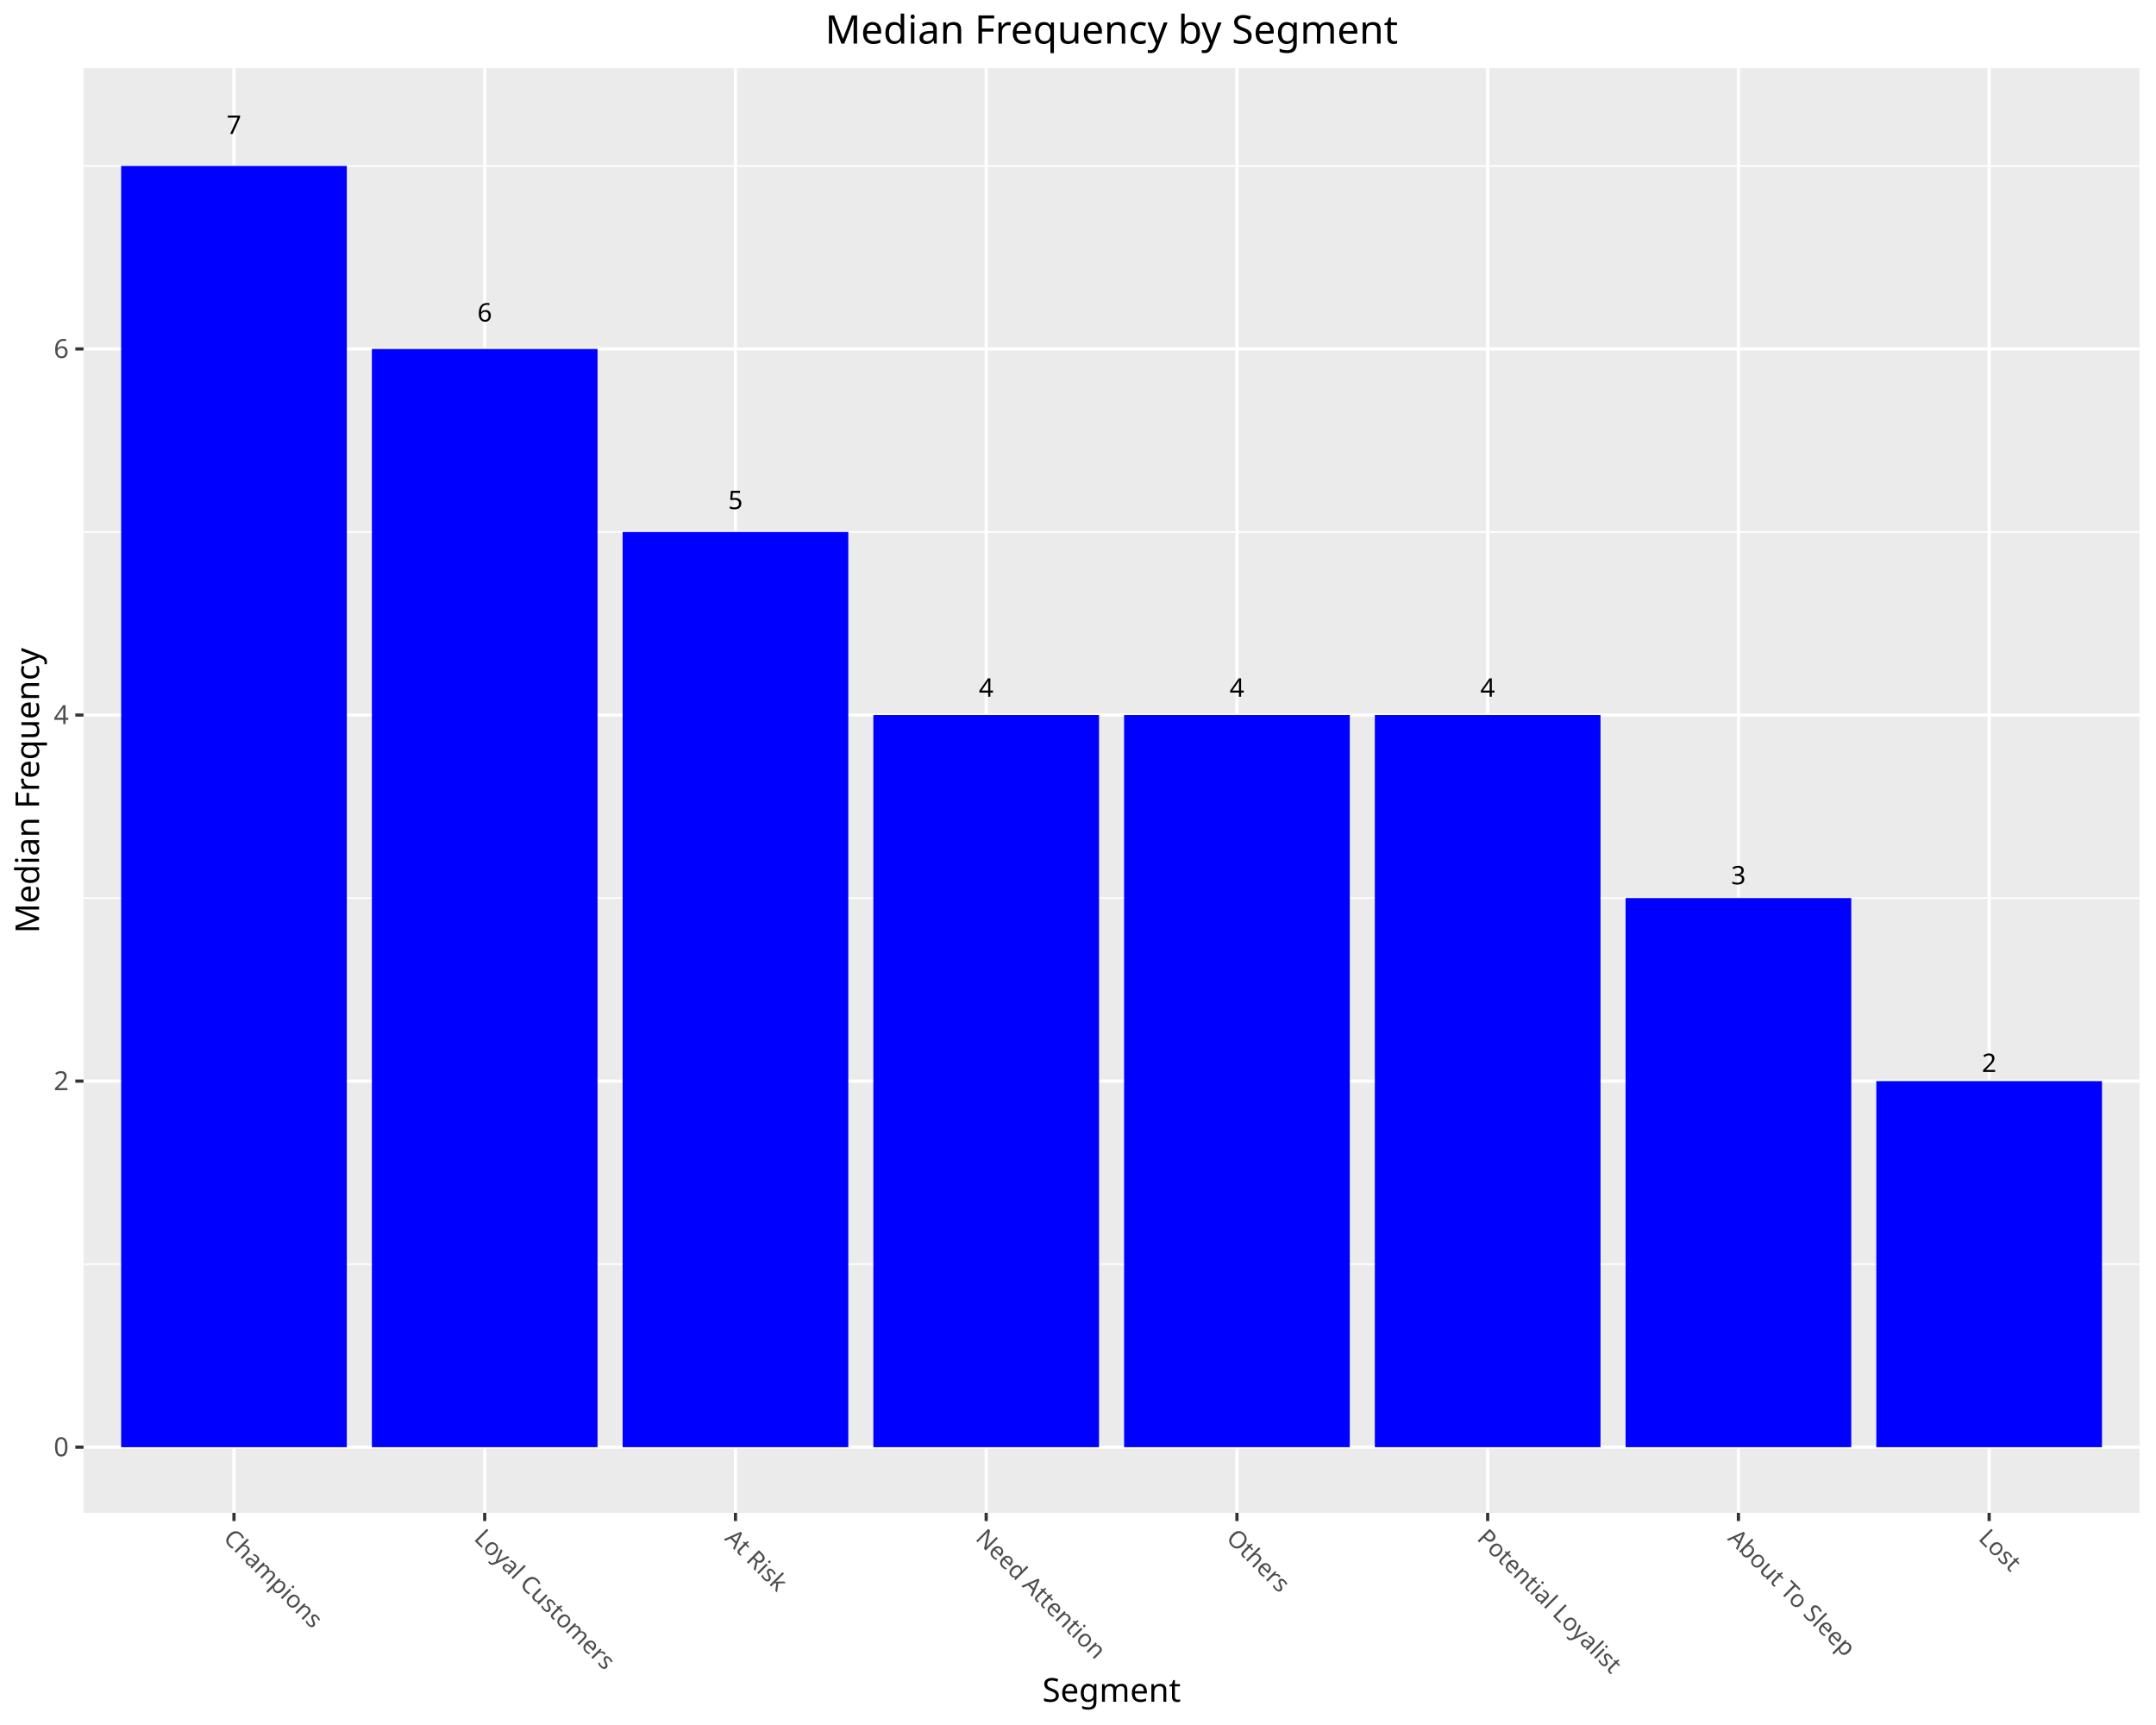
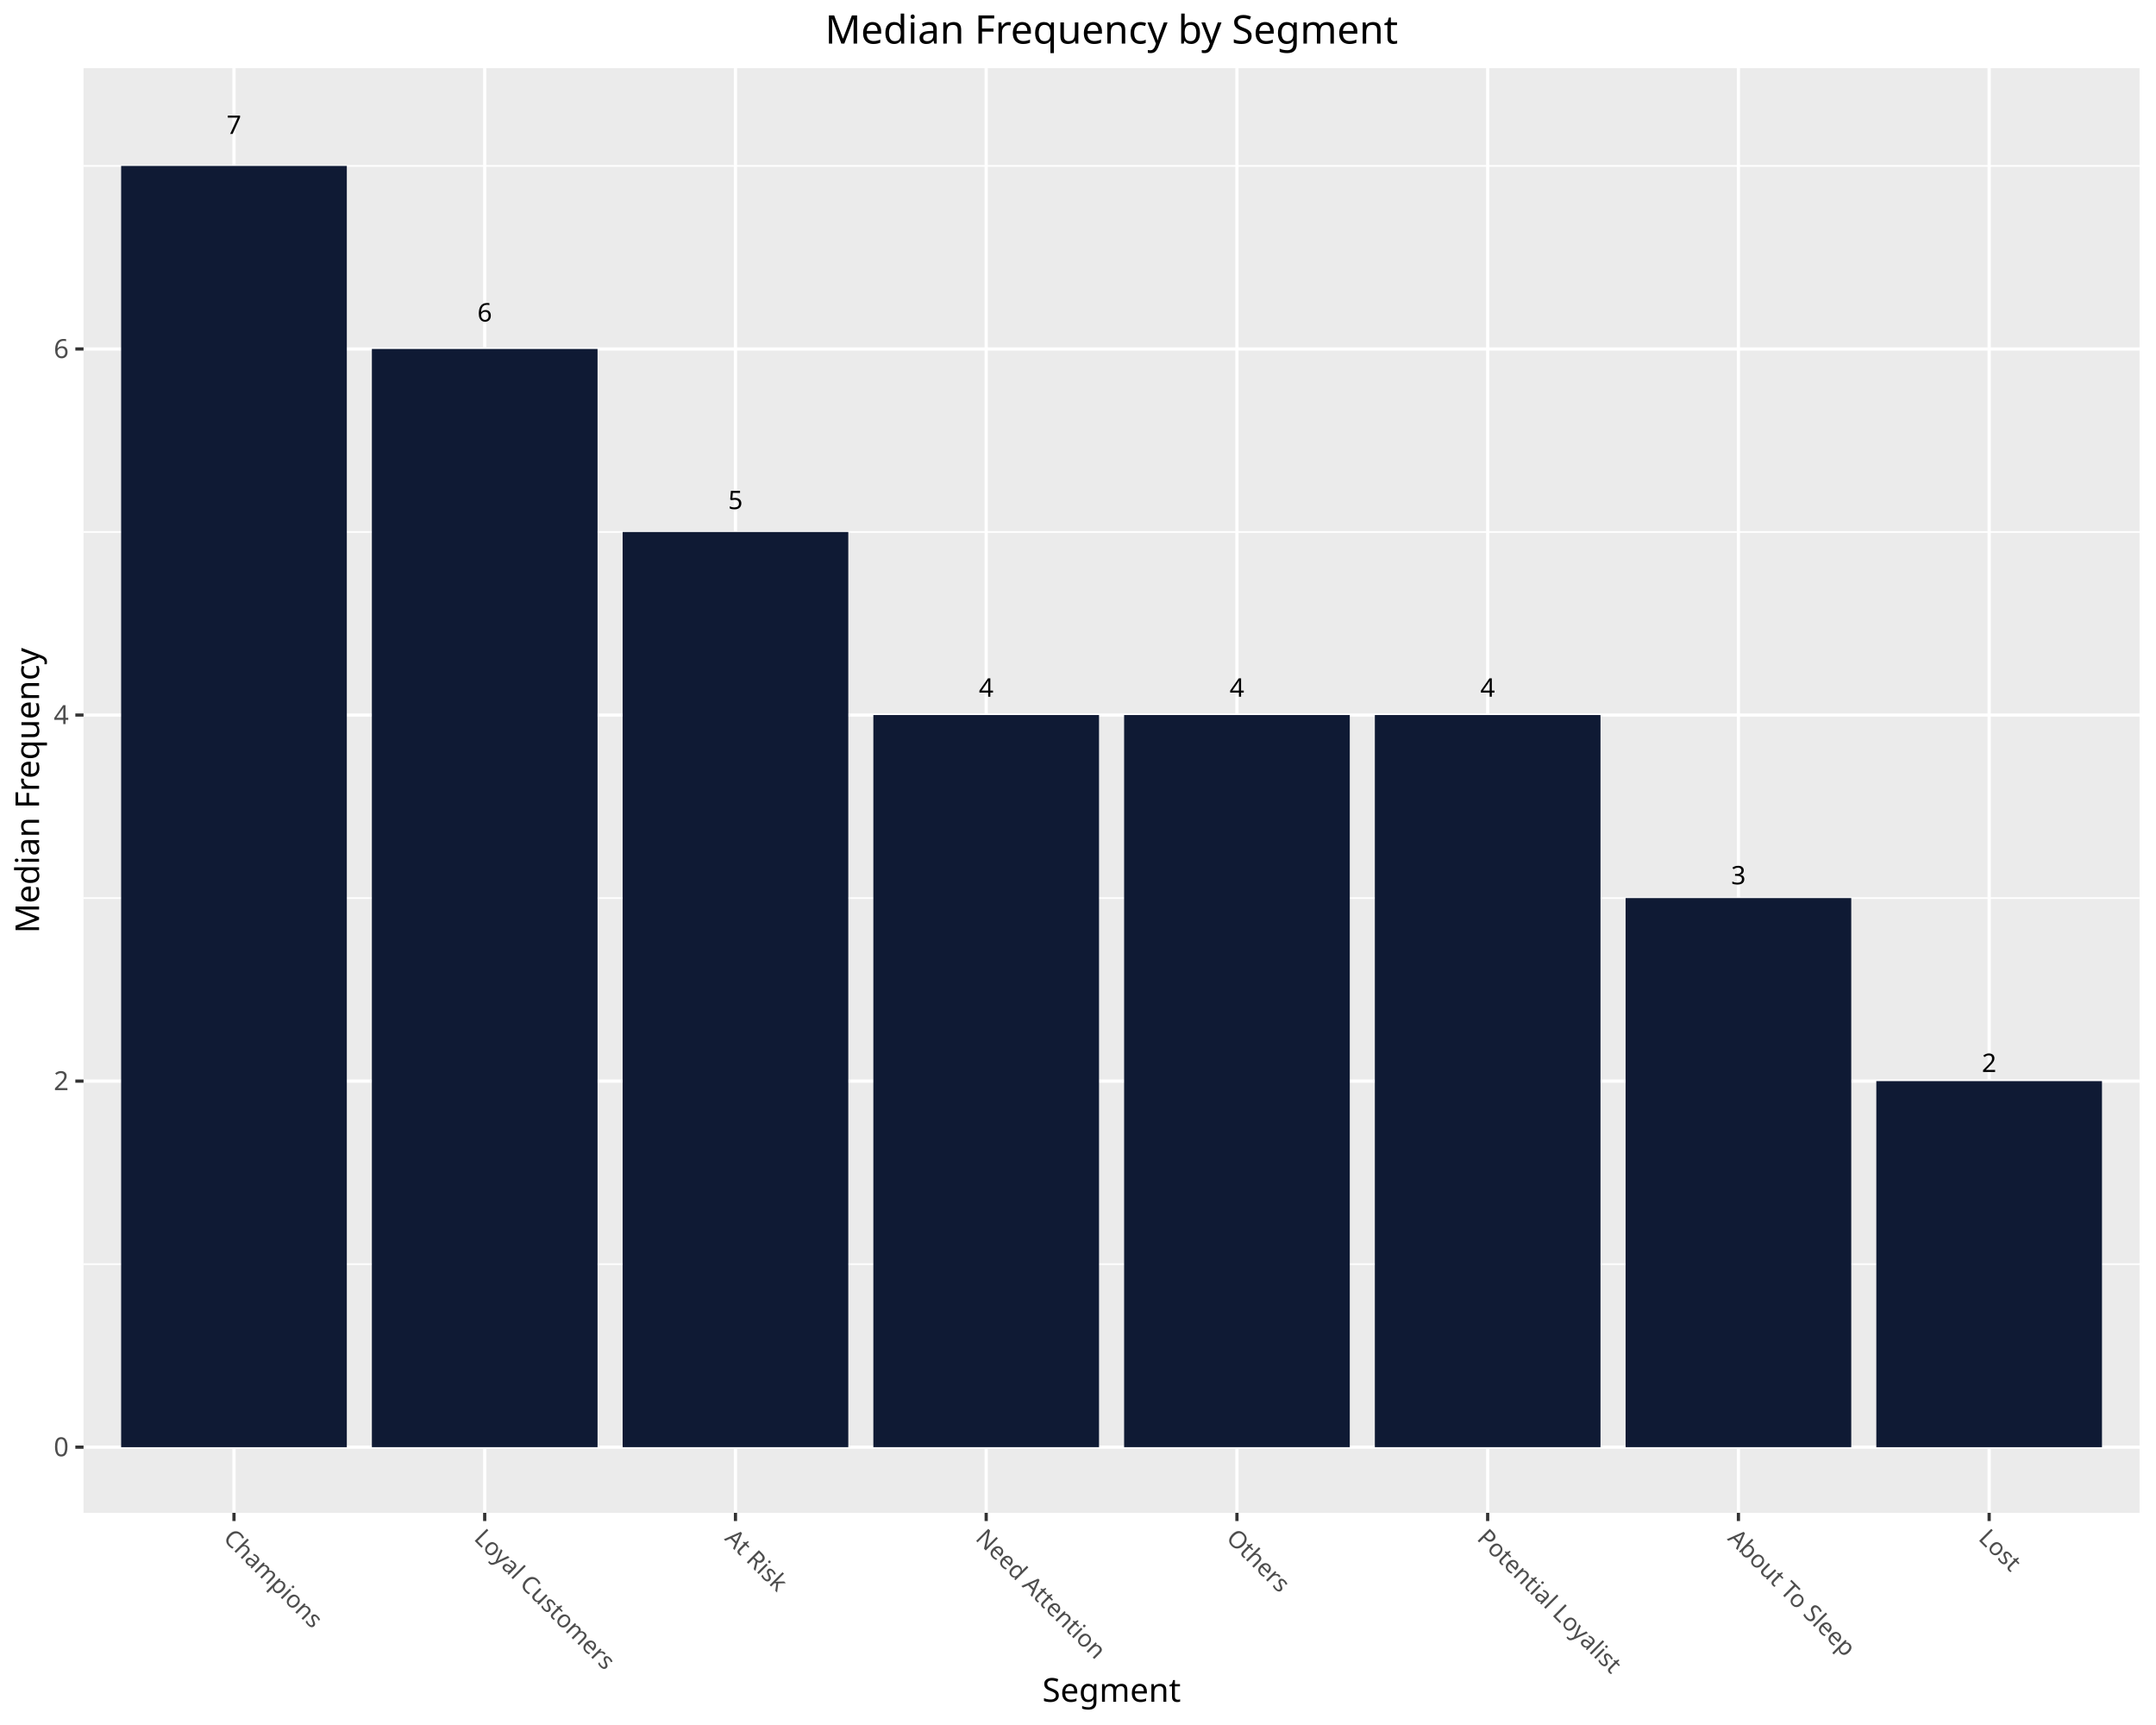
<svg xmlns="http://www.w3.org/2000/svg" class="svglite" data-engine-version="2.0" width="720.00pt" height="576.00pt" viewBox="0 0 720.00 576.00">
  <defs>
    <style type="text/css">
    .svglite line, .svglite polyline, .svglite polygon, .svglite path, .svglite rect, .svglite circle {
      fill: none;
      stroke: #000000;
      stroke-linecap: round;
      stroke-linejoin: round;
      stroke-miterlimit: 10.00;
    }
  </style>
  </defs>
  <rect width="100%" height="100%" style="stroke: none; fill: #FFFFFF;" />
  <defs>
    <clipPath id="cpMC4wMHw3MjAuMDB8MC4wMHw1NzYuMDA=">
      <rect x="0.00" y="0.00" width="720.00" height="576.00" />
    </clipPath>
  </defs>
  <g clip-path="url(#cpMC4wMHw3MjAuMDB8MC4wMHw1NzYuMDA=)">
    <rect x="0.00" y="0.00" width="720.00" height="576.00" style="stroke-width: 1.07; stroke: #FFFFFF; fill: #FFFFFF;" />
  </g>
  <defs>
    <clipPath id="cpMjcuOTB8NzE0LjUyfDIyLjc4fDUwNS4xNg==">
      <rect x="27.90" y="22.78" width="686.62" height="482.38" />
    </clipPath>
  </defs>
  <g clip-path="url(#cpMjcuOTB8NzE0LjUyfDIyLjc4fDUwNS4xNg==)">
    <rect x="27.90" y="22.78" width="686.62" height="482.38" style="stroke-width: 1.07; stroke: none; fill: #EBEBEB;" />
    <polyline points="27.90,422.11 714.52,422.11 " style="stroke-width: 0.53; stroke: #FFFFFF; stroke-linecap: butt;" />
    <polyline points="27.90,299.88 714.52,299.88 " style="stroke-width: 0.53; stroke: #FFFFFF; stroke-linecap: butt;" />
    <polyline points="27.90,177.64 714.52,177.64 " style="stroke-width: 0.53; stroke: #FFFFFF; stroke-linecap: butt;" />
    <polyline points="27.90,55.41 714.52,55.41 " style="stroke-width: 0.53; stroke: #FFFFFF; stroke-linecap: butt;" />
    <polyline points="27.90,483.23 714.52,483.23 " style="stroke-width: 1.07; stroke: #FFFFFF; stroke-linecap: butt;" />
    <polyline points="27.90,361.00 714.52,361.00 " style="stroke-width: 1.07; stroke: #FFFFFF; stroke-linecap: butt;" />
    <polyline points="27.90,238.76 714.52,238.76 " style="stroke-width: 1.07; stroke: #FFFFFF; stroke-linecap: butt;" />
    <polyline points="27.90,116.52 714.52,116.52 " style="stroke-width: 1.07; stroke: #FFFFFF; stroke-linecap: butt;" />
    <polyline points="78.14,505.16 78.14,22.78 " style="stroke-width: 1.07; stroke: #FFFFFF; stroke-linecap: butt;" />
    <polyline points="161.87,505.16 161.87,22.78 " style="stroke-width: 1.07; stroke: #FFFFFF; stroke-linecap: butt;" />
    <polyline points="245.61,505.16 245.61,22.78 " style="stroke-width: 1.07; stroke: #FFFFFF; stroke-linecap: butt;" />
    <polyline points="329.34,505.16 329.34,22.78 " style="stroke-width: 1.07; stroke: #FFFFFF; stroke-linecap: butt;" />
    <polyline points="413.08,505.16 413.08,22.78 " style="stroke-width: 1.07; stroke: #FFFFFF; stroke-linecap: butt;" />
    <polyline points="496.81,505.16 496.81,22.78 " style="stroke-width: 1.07; stroke: #FFFFFF; stroke-linecap: butt;" />
    <polyline points="580.55,505.16 580.55,22.78 " style="stroke-width: 1.07; stroke: #FFFFFF; stroke-linecap: butt;" />
    <polyline points="664.28,505.16 664.28,22.78 " style="stroke-width: 1.07; stroke: #FFFFFF; stroke-linecap: butt;" />
-     <rect x="626.60" y="361.00" width="75.36" height="122.24" style="stroke-width: 1.07; stroke: none; stroke-linecap: butt; stroke-linejoin: miter; fill: #0000FF;" />
-     <rect x="542.87" y="299.88" width="75.36" height="183.35" style="stroke-width: 1.07; stroke: none; stroke-linecap: butt; stroke-linejoin: miter; fill: #0000FF;" />
-     <rect x="291.66" y="238.76" width="75.36" height="244.47" style="stroke-width: 1.07; stroke: none; stroke-linecap: butt; stroke-linejoin: miter; fill: #0000FF;" />
-     <rect x="375.40" y="238.76" width="75.36" height="244.47" style="stroke-width: 1.07; stroke: none; stroke-linecap: butt; stroke-linejoin: miter; fill: #0000FF;" />
-     <rect x="459.13" y="238.76" width="75.36" height="244.47" style="stroke-width: 1.07; stroke: none; stroke-linecap: butt; stroke-linejoin: miter; fill: #0000FF;" />
-     <rect x="207.93" y="177.64" width="75.36" height="305.59" style="stroke-width: 1.07; stroke: none; stroke-linecap: butt; stroke-linejoin: miter; fill: #0000FF;" />
-     <rect x="124.19" y="116.52" width="75.36" height="366.71" style="stroke-width: 1.07; stroke: none; stroke-linecap: butt; stroke-linejoin: miter; fill: #0000FF;" />
-     <rect x="40.46" y="55.41" width="75.36" height="427.83" style="stroke-width: 1.07; stroke: none; stroke-linecap: butt; stroke-linejoin: miter; fill: #0000FF;" />
+     <rect x="626.60" y="361.00" width="75.36" height="122.24" style="stroke-width: 1.07; stroke: none; stroke-linecap: butt; stroke-linejoin: miter; fill: #0F1A34;" />
+     <rect x="542.87" y="299.88" width="75.36" height="183.35" style="stroke-width: 1.07; stroke: none; stroke-linecap: butt; stroke-linejoin: miter; fill: #0F1A34;" />
+     <rect x="291.66" y="238.76" width="75.36" height="244.47" style="stroke-width: 1.07; stroke: none; stroke-linecap: butt; stroke-linejoin: miter; fill: #0F1A34;" />
+     <rect x="375.40" y="238.76" width="75.36" height="244.47" style="stroke-width: 1.07; stroke: none; stroke-linecap: butt; stroke-linejoin: miter; fill: #0F1A34;" />
+     <rect x="459.13" y="238.76" width="75.36" height="244.47" style="stroke-width: 1.07; stroke: none; stroke-linecap: butt; stroke-linejoin: miter; fill: #0F1A34;" />
+     <rect x="207.93" y="177.64" width="75.36" height="305.59" style="stroke-width: 1.07; stroke: none; stroke-linecap: butt; stroke-linejoin: miter; fill: #0F1A34;" />
+     <rect x="124.19" y="116.52" width="75.36" height="366.71" style="stroke-width: 1.07; stroke: none; stroke-linecap: butt; stroke-linejoin: miter; fill: #0F1A34;" />
+     <rect x="40.46" y="55.41" width="75.36" height="427.83" style="stroke-width: 1.07; stroke: none; stroke-linecap: butt; stroke-linejoin: miter; fill: #0F1A34;" />
    <text x="664.28" y="357.94" text-anchor="middle" style="font-size: 8.54px; font-family: sans;" textLength="4.75px" lengthAdjust="spacingAndGlyphs">2</text>
    <text x="580.55" y="295.29" text-anchor="middle" style="font-size: 8.54px; font-family: sans;" textLength="4.75px" lengthAdjust="spacingAndGlyphs">3</text>
    <text x="329.34" y="232.65" text-anchor="middle" style="font-size: 8.54px; font-family: sans;" textLength="4.75px" lengthAdjust="spacingAndGlyphs">4</text>
    <text x="413.08" y="232.65" text-anchor="middle" style="font-size: 8.54px; font-family: sans;" textLength="4.75px" lengthAdjust="spacingAndGlyphs">4</text>
    <text x="496.81" y="232.65" text-anchor="middle" style="font-size: 8.54px; font-family: sans;" textLength="4.75px" lengthAdjust="spacingAndGlyphs">4</text>
    <text x="245.61" y="170.00" text-anchor="middle" style="font-size: 8.54px; font-family: sans;" textLength="4.75px" lengthAdjust="spacingAndGlyphs">5</text>
    <text x="161.87" y="107.36" text-anchor="middle" style="font-size: 8.54px; font-family: sans;" textLength="4.75px" lengthAdjust="spacingAndGlyphs">6</text>
    <text x="78.14" y="44.71" text-anchor="middle" style="font-size: 8.54px; font-family: sans;" textLength="4.75px" lengthAdjust="spacingAndGlyphs">7</text>
  </g>
  <g clip-path="url(#cpMC4wMHw3MjAuMDB8MC4wMHw1NzYuMDA=)">
    <text x="22.97" y="486.26" text-anchor="end" style="font-size: 8.80px; fill: #4D4D4D; font-family: sans;" textLength="4.89px" lengthAdjust="spacingAndGlyphs">0</text>
    <text x="22.97" y="364.02" text-anchor="end" style="font-size: 8.80px; fill: #4D4D4D; font-family: sans;" textLength="4.89px" lengthAdjust="spacingAndGlyphs">2</text>
    <text x="22.97" y="241.79" text-anchor="end" style="font-size: 8.80px; fill: #4D4D4D; font-family: sans;" textLength="4.89px" lengthAdjust="spacingAndGlyphs">4</text>
    <text x="22.97" y="119.55" text-anchor="end" style="font-size: 8.80px; fill: #4D4D4D; font-family: sans;" textLength="4.89px" lengthAdjust="spacingAndGlyphs">6</text>
    <polyline points="25.16,483.23 27.90,483.23 " style="stroke-width: 1.07; stroke: #333333; stroke-linecap: butt;" />
    <polyline points="25.16,361.00 27.90,361.00 " style="stroke-width: 1.07; stroke: #333333; stroke-linecap: butt;" />
    <polyline points="25.16,238.76 27.90,238.76 " style="stroke-width: 1.07; stroke: #333333; stroke-linecap: butt;" />
    <polyline points="25.16,116.52 27.90,116.52 " style="stroke-width: 1.07; stroke: #333333; stroke-linecap: butt;" />
    <polyline points="78.14,507.90 78.14,505.16 " style="stroke-width: 1.07; stroke: #333333; stroke-linecap: butt;" />
    <polyline points="161.87,507.90 161.87,505.16 " style="stroke-width: 1.07; stroke: #333333; stroke-linecap: butt;" />
    <polyline points="245.61,507.90 245.61,505.16 " style="stroke-width: 1.07; stroke: #333333; stroke-linecap: butt;" />
    <polyline points="329.34,507.90 329.34,505.16 " style="stroke-width: 1.07; stroke: #333333; stroke-linecap: butt;" />
    <polyline points="413.08,507.90 413.08,505.16 " style="stroke-width: 1.07; stroke: #333333; stroke-linecap: butt;" />
    <polyline points="496.81,507.90 496.81,505.16 " style="stroke-width: 1.07; stroke: #333333; stroke-linecap: butt;" />
    <polyline points="580.55,507.90 580.55,505.16 " style="stroke-width: 1.07; stroke: #333333; stroke-linecap: butt;" />
    <polyline points="664.28,507.90 664.28,505.16 " style="stroke-width: 1.07; stroke: #333333; stroke-linecap: butt;" />
    <text transform="translate(74.25,513.98) rotate(-315)" style="font-size: 8.00px; fill: #4D4D4D; font-family: sans;" textLength="40.47px" lengthAdjust="spacingAndGlyphs">Champions</text>
    <text transform="translate(157.98,513.98) rotate(-315)" style="font-size: 8.00px; fill: #4D4D4D; font-family: sans;" textLength="60.04px" lengthAdjust="spacingAndGlyphs">Loyal Customers</text>
    <text transform="translate(241.72,513.98) rotate(-315)" style="font-size: 8.00px; fill: #4D4D4D; font-family: sans;" textLength="25.34px" lengthAdjust="spacingAndGlyphs">At Risk</text>
    <text transform="translate(325.45,513.98) rotate(-315)" style="font-size: 8.00px; fill: #4D4D4D; font-family: sans;" textLength="52.93px" lengthAdjust="spacingAndGlyphs">Need Attention</text>
    <text transform="translate(409.18,513.98) rotate(-315)" style="font-size: 8.00px; fill: #4D4D4D; font-family: sans;" textLength="24.01px" lengthAdjust="spacingAndGlyphs">Others</text>
    <text transform="translate(492.92,513.98) rotate(-315)" style="font-size: 8.00px; fill: #4D4D4D; font-family: sans;" textLength="60.48px" lengthAdjust="spacingAndGlyphs">Potential Loyalist</text>
    <text transform="translate(576.65,513.98) rotate(-315)" style="font-size: 8.00px; fill: #4D4D4D; font-family: sans;" textLength="55.15px" lengthAdjust="spacingAndGlyphs">About To Sleep</text>
    <text transform="translate(660.39,513.98) rotate(-315)" style="font-size: 8.00px; fill: #4D4D4D; font-family: sans;" textLength="15.12px" lengthAdjust="spacingAndGlyphs">Lost</text>
    <text x="371.21" y="568.24" text-anchor="middle" style="font-size: 11.00px; font-family: sans;" textLength="44.04px" lengthAdjust="spacingAndGlyphs">Segment</text>
    <text transform="translate(13.05,263.97) rotate(-90)" text-anchor="middle" style="font-size: 11.00px; font-family: sans;" textLength="91.12px" lengthAdjust="spacingAndGlyphs">Median Frequency</text>
    <text x="371.21" y="14.56" text-anchor="middle" style="font-size: 13.20px; font-family: sans;" textLength="187.13px" lengthAdjust="spacingAndGlyphs">Median Frequency  by Segment</text>
  </g>
</svg>
